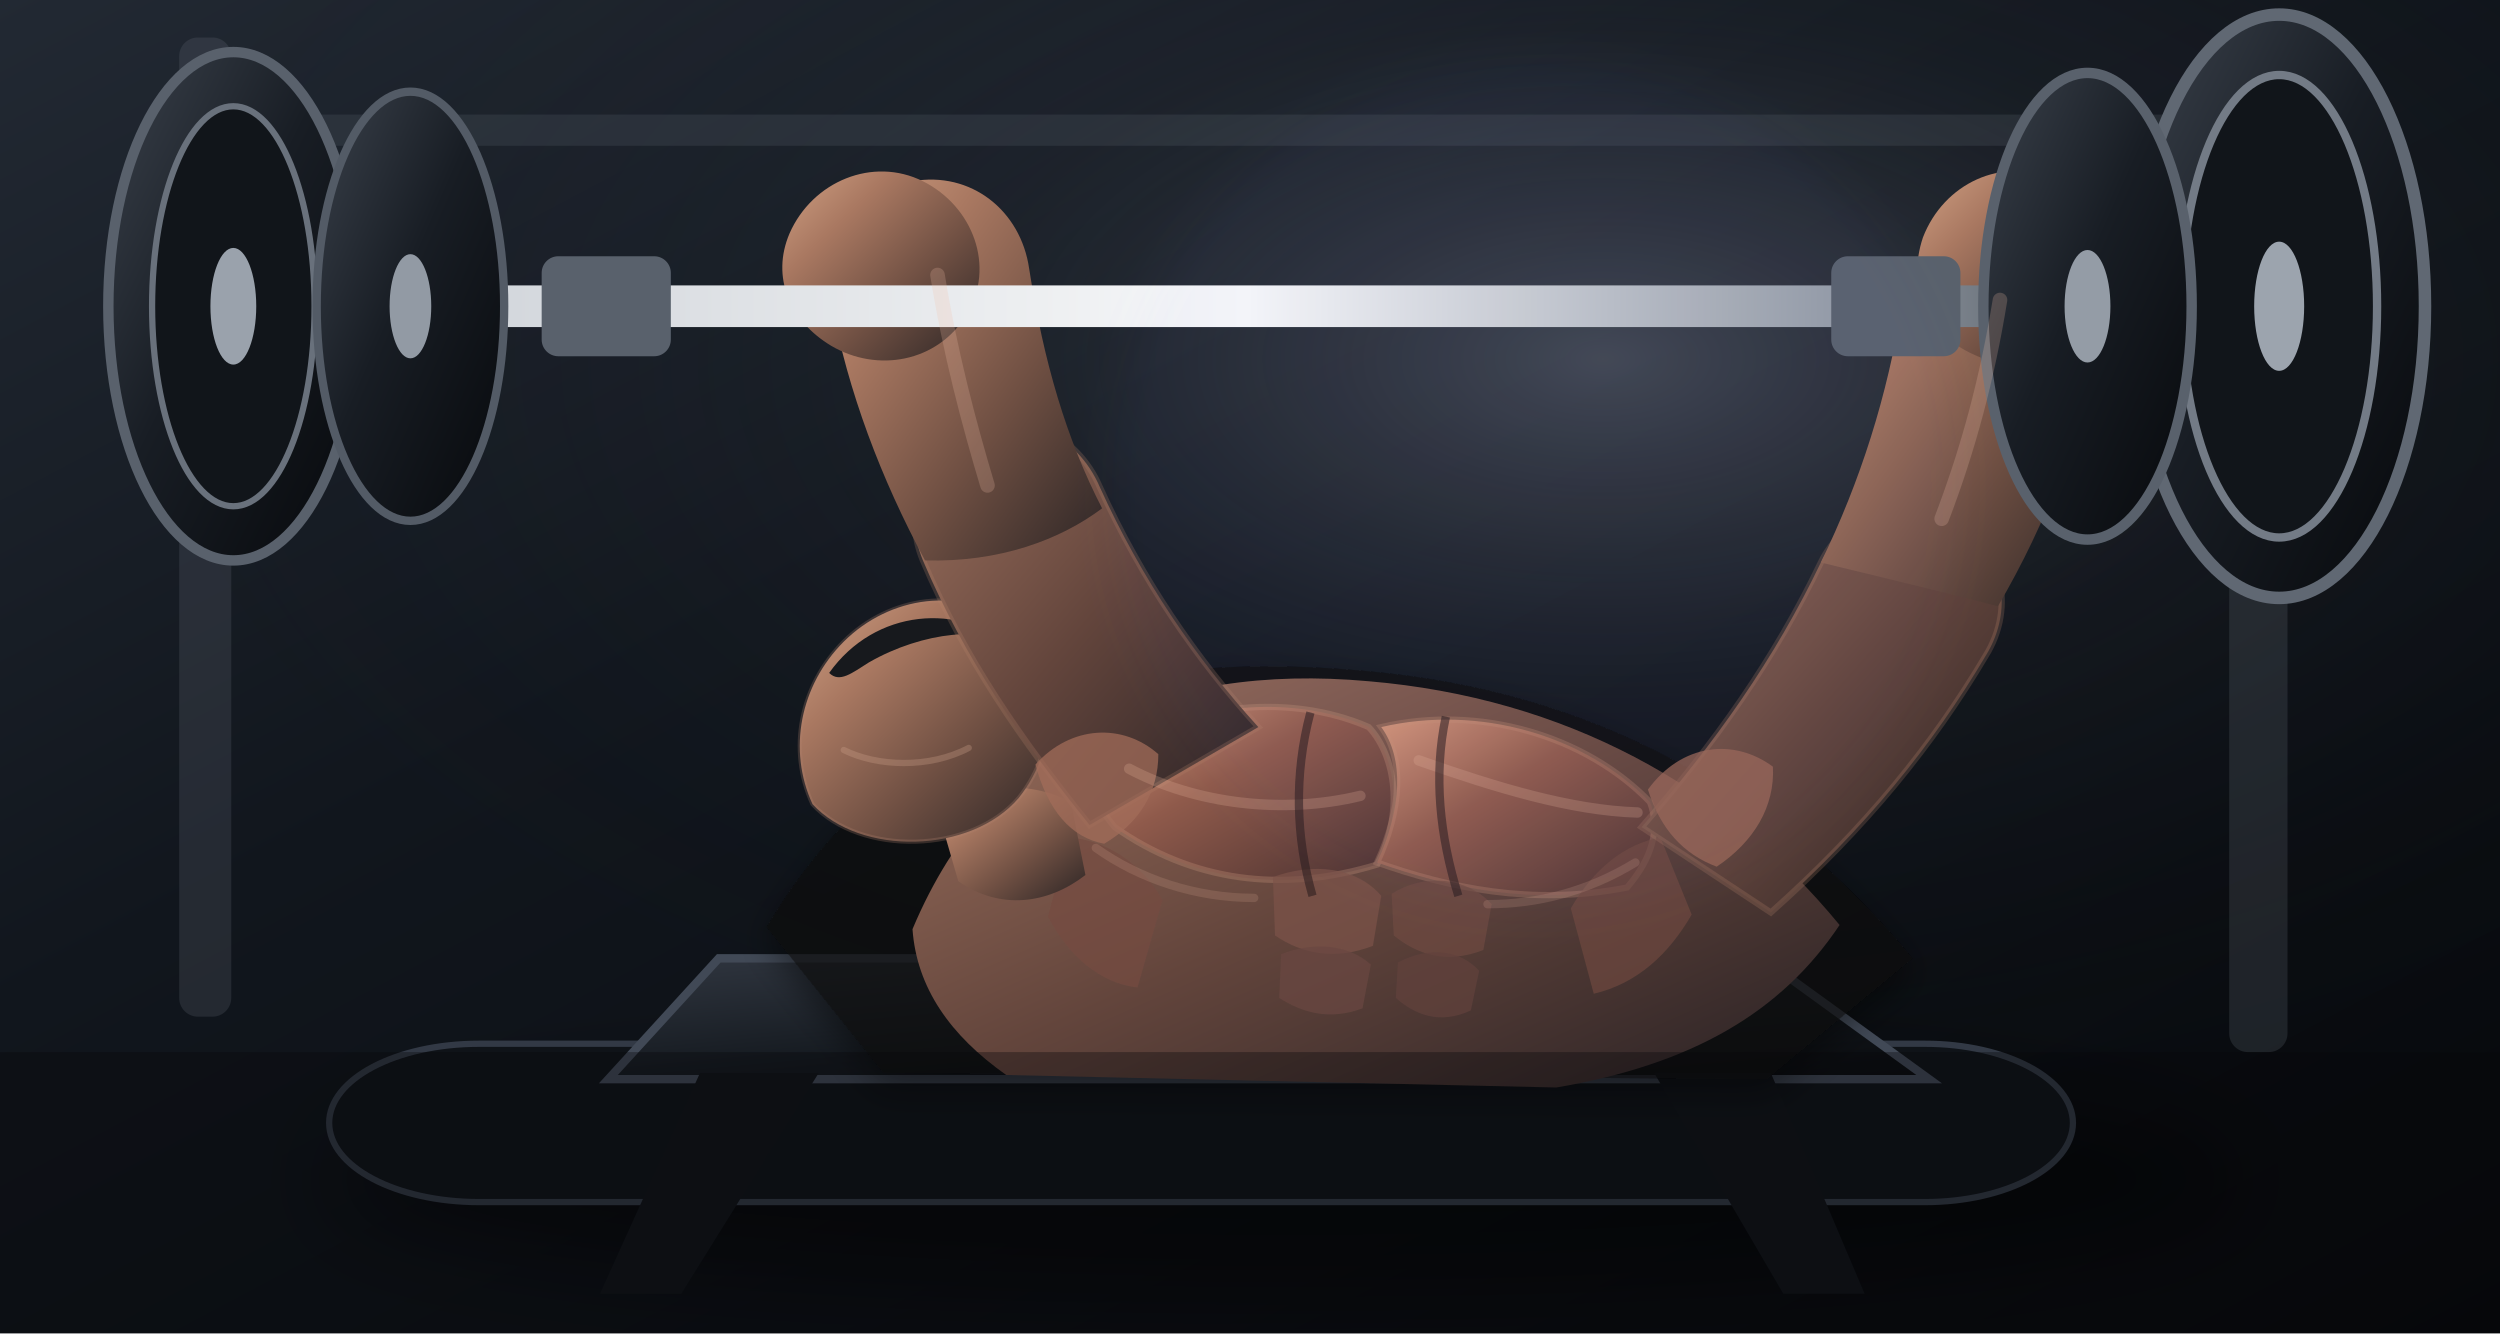
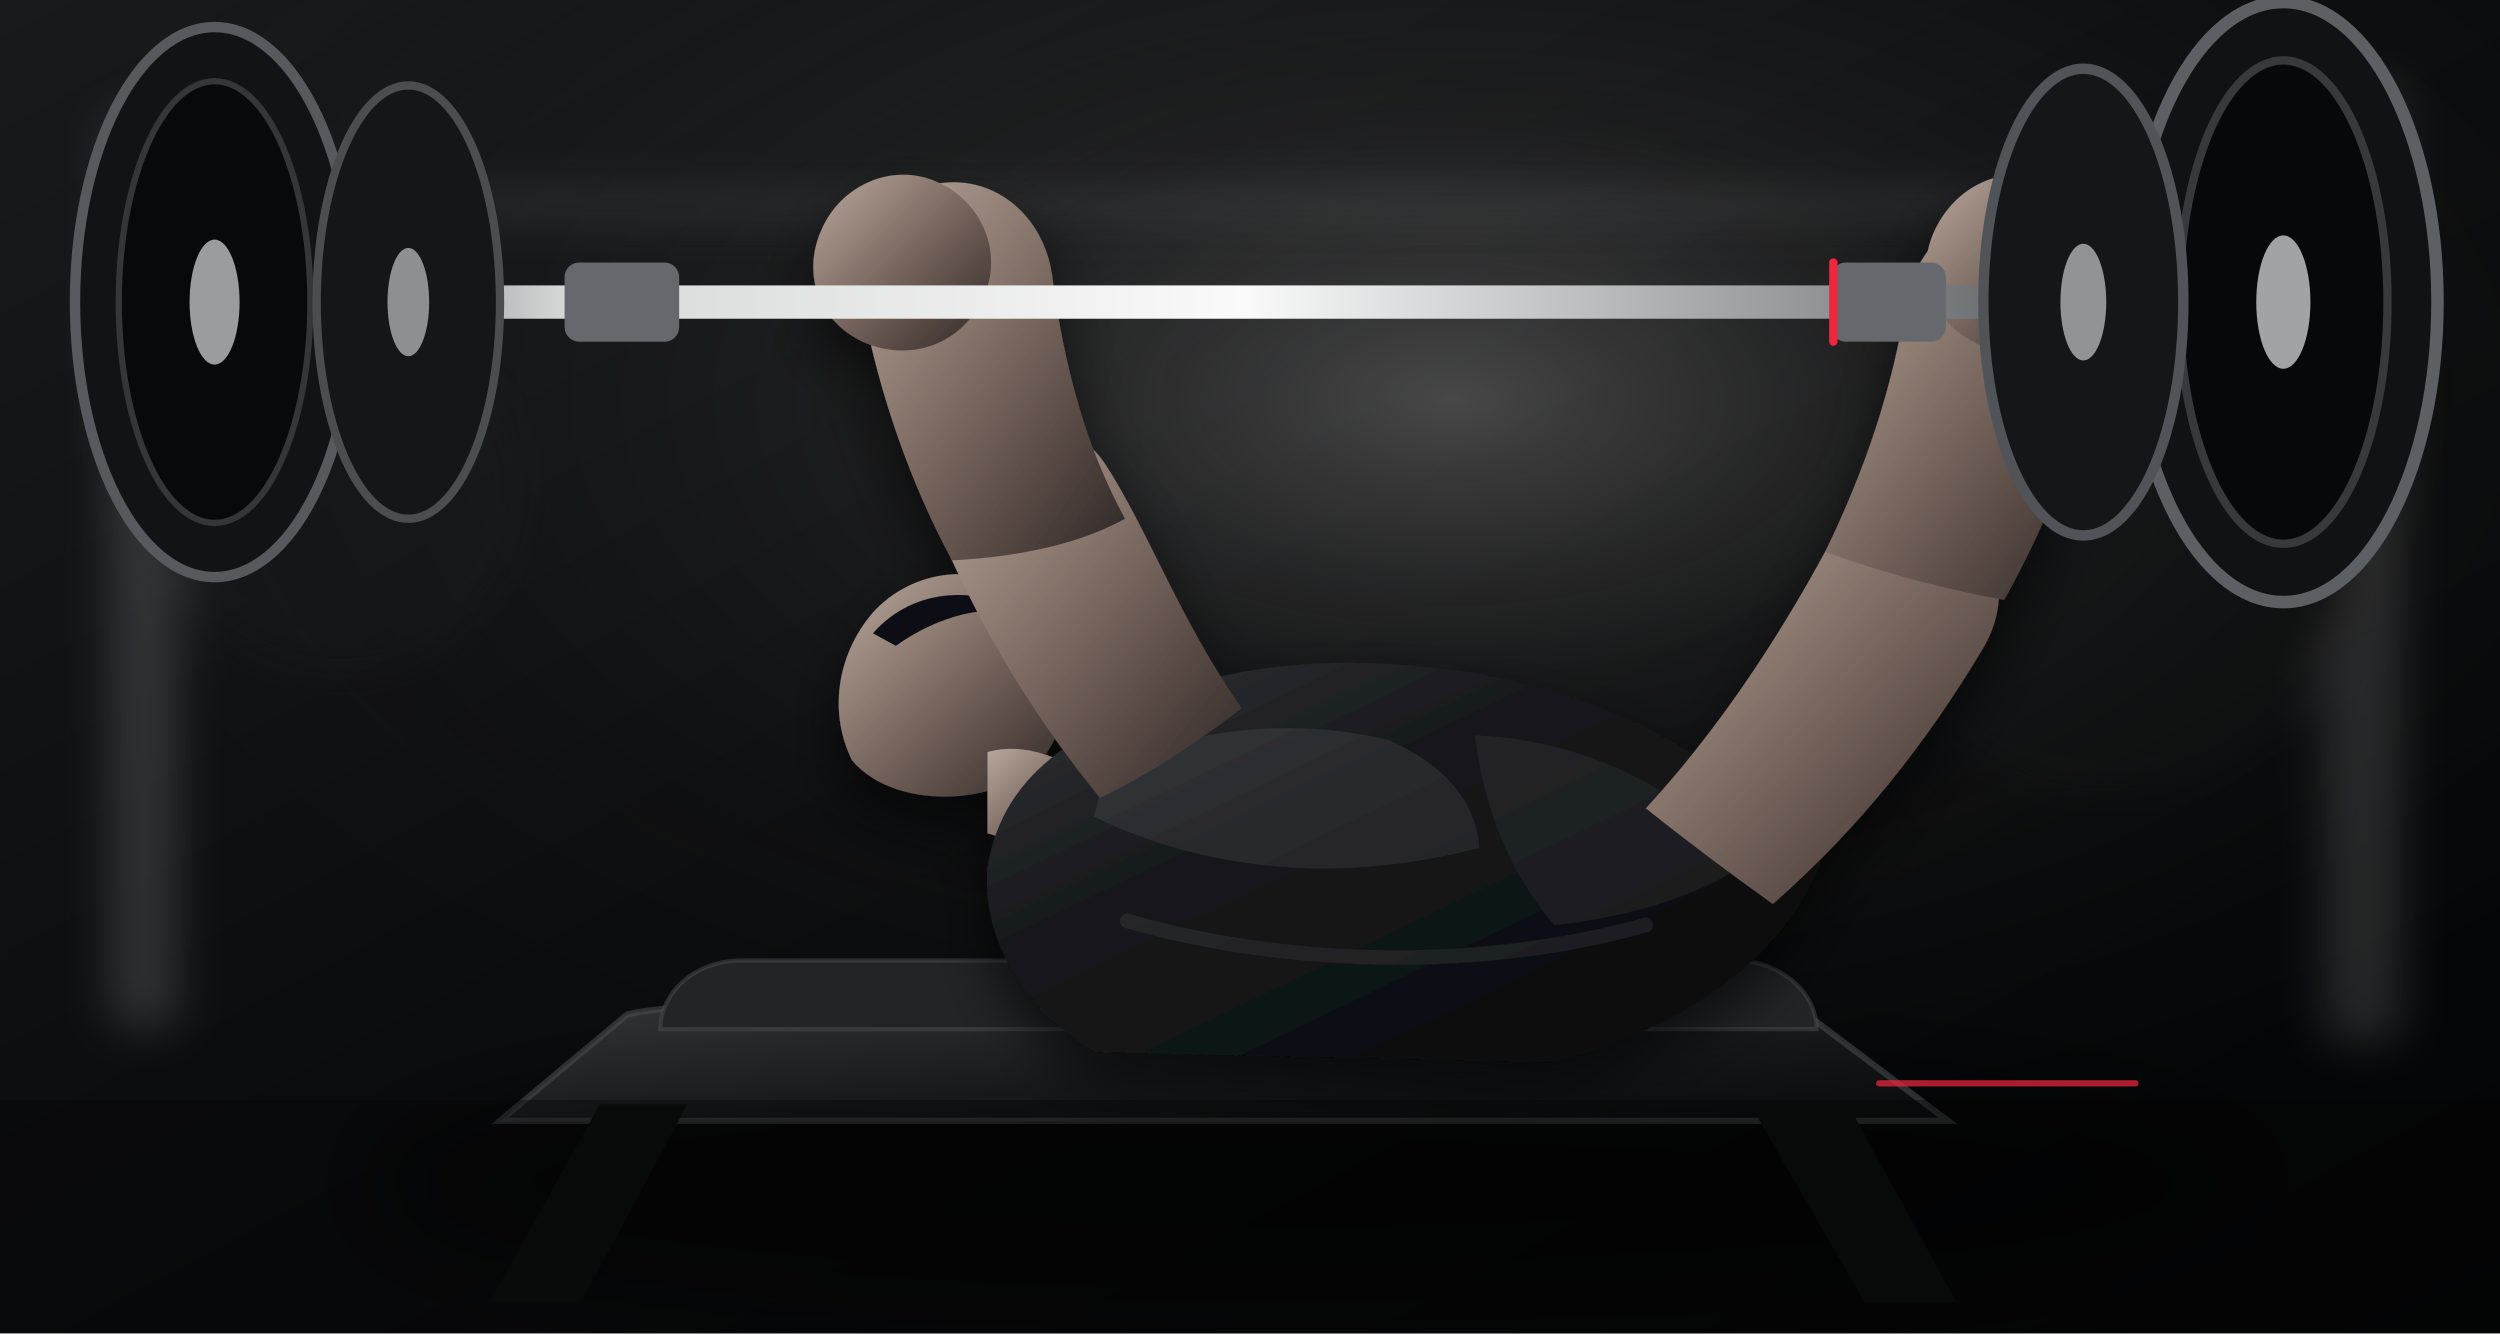
<svg xmlns="http://www.w3.org/2000/svg" viewBox="0 0 1200 640" role="img" aria-labelledby="title desc">
  <defs>
    <linearGradient id="bg" x1="0" y1="0" x2="1" y2="1">
-       <stop stop-color="#222933" />
-       <stop offset=".38" stop-color="#11161d" />
-       <stop offset="1" stop-color="#06080b" />
+       <stop offset="0" stop-color="#181a1d" />
+       <stop offset=".48" stop-color="#0b0c0e" />
+       <stop offset="1" stop-color="#030405" />
    </linearGradient>
-     <radialGradient id="light" cx="64%" cy="27%" r="62%">
-       <stop stop-color="#a9b1c3" stop-opacity=".32" />
-       <stop offset=".42" stop-color="#596170" stop-opacity=".1" />
-       <stop offset="1" stop-color="#090c11" stop-opacity="0" />
+     <radialGradient id="key" cx="58%" cy="30%" r="62%">
+       <stop offset="0" stop-color="#f0ede7" stop-opacity=".26" />
+       <stop offset=".34" stop-color="#a9a59d" stop-opacity=".09" />
+       <stop offset="1" stop-color="#000" stop-opacity="0" />
    </radialGradient>
+     <linearGradient id="metal" x1="0" y1="0" x2="1" y2="0">
+       <stop stop-color="#43474b" />
+       <stop offset=".18" stop-color="#d7d8d8" />
+       <stop offset=".5" stop-color="#fafafa" />
+       <stop offset=".78" stop-color="#8e9295" />
+       <stop offset="1" stop-color="#2b2f32" />
+     </linearGradient>
+     <linearGradient id="cloth" x1="0" y1="0" x2="1" y2="1">
+       <stop stop-color="#33363a" />
+       <stop offset=".36" stop-color="#17191c" />
+       <stop offset="1" stop-color="#070809" />
+     </linearGradient>
    <linearGradient id="skin" x1="0" y1="0" x2="1" y2="1">
-       <stop stop-color="#d0a083" />
-       <stop offset=".28" stop-color="#a97861" />
-       <stop offset=".62" stop-color="#705043" />
-       <stop offset="1" stop-color="#2c2525" />
-     </linearGradient>
-     <linearGradient id="skinDark" x1="0" y1="0" x2="1" y2="1">
-       <stop stop-color="#9d715e" />
-       <stop offset=".5" stop-color="#63453c" />
-       <stop offset="1" stop-color="#282124" />
-     </linearGradient>
-     <linearGradient id="muscleWarm" x1="0" y1="0" x2="1" y2="1">
-       <stop stop-color="#d39479" />
-       <stop offset=".42" stop-color="#8f5a4b" />
-       <stop offset="1" stop-color="#4a3130" />
-     </linearGradient>
-     <linearGradient id="metal" x1="0" y1="0" x2="1" y2="0">
-       <stop stop-color="#252a31" />
-       <stop offset=".13" stop-color="#d3d7dc" />
-       <stop offset=".5" stop-color="#f7f8f9" />
-       <stop offset=".82" stop-color="#89919b" />
-       <stop offset="1" stop-color="#20252b" />
-     </linearGradient>
-     <linearGradient id="plate" x1="0" y1="0" x2="1" y2="1">
-       <stop stop-color="#3a414b" />
-       <stop offset=".46" stop-color="#181d24" />
-       <stop offset="1" stop-color="#07090c" />
+       <stop stop-color="#b9a89d" />
+       <stop offset=".34" stop-color="#8e7c72" />
+       <stop offset=".72" stop-color="#594a45" />
+       <stop offset="1" stop-color="#2c2726" />
    </linearGradient>
    <linearGradient id="bench" x1="0" y1="0" x2="1" y2="1">
-       <stop stop-color="#303640" />
-       <stop offset=".5" stop-color="#151a20" />
-       <stop offset="1" stop-color="#090b0e" />
+       <stop stop-color="#34373b" />
+       <stop offset=".55" stop-color="#17191b" />
+       <stop offset="1" stop-color="#090a0b" />
    </linearGradient>
-     <filter id="shadow" x="-40%" y="-40%" width="180%" height="180%">
-       <feGaussianBlur stdDeviation="22" />
+     <filter id="blur24" x="-30%" y="-30%" width="160%" height="160%">
+       <feGaussianBlur stdDeviation="24" />
    </filter>
-     <filter id="soft" x="-40%" y="-40%" width="180%" height="180%">
+     <filter id="blur10" x="-30%" y="-30%" width="160%" height="160%">
      <feGaussianBlur stdDeviation="10" />
    </filter>
-     <filter id="depth" x="-30%" y="-30%" width="160%" height="160%">
-       <feDropShadow dx="0" dy="7" stdDeviation="8" flood-color="#000" flood-opacity=".6" />
+     <filter id="subjectShadow" x="-25%" y="-25%" width="150%" height="150%">
+       <feDropShadow dx="0" dy="14" stdDeviation="14" flood-color="#000" flood-opacity=".62" />
    </filter>
  </defs>
  <rect width="1200" height="640" fill="url(#bg)" />
-   <rect width="1200" height="640" fill="url(#light)" />
-   <g opacity=".2">
-     <rect x="86" y="18" width="25" height="470" rx="9" fill="#717985" />
-     <rect x="1070" y="15" width="28" height="490" rx="9" fill="#747c87" />
-     <rect x="93" y="55" width="995" height="15" rx="7" fill="#656d77" />
-     <circle cx="102" cy="122" r="7" fill="#d2d5d9" />
-     <circle cx="1083" cy="120" r="7" fill="#d2d5d9" />
+   <rect width="1200" height="640" fill="url(#key)" />
+   <g opacity=".19" filter="url(#blur10)">
+     <rect x="52" y="55" width="34" height="438" rx="10" fill="#b8bab9" />
+     <rect x="1115" y="42" width="38" height="458" rx="10" fill="#a8aaa9" />
+     <rect x="78" y="91" width="1060" height="15" rx="8" fill="#777a7c" />
+     <circle cx="164" cy="235" r="88" fill="#24272a" />
+     <circle cx="1012" cy="263" r="118" fill="#1e2124" />
  </g>
-   <ellipse cx="618" cy="566" rx="460" ry="57" fill="#000" opacity=".54" filter="url(#shadow)" />
-   <path d="M230 501h694c39 0 71 17 71 38s-32 38-71 38H230c-40 0-72-17-72-38s32-38 72-38Z" fill="#0f1318" stroke="#323945" stroke-width="3" />
-   <path d="M345 460h501l80 58H292Z" fill="url(#bench)" stroke="#414956" stroke-width="4" />
-   <path d="M393 515l-66 106h-39l48-106Zm401 0 62 106h39l-45-106Z" fill="#101419" />
-   <path d="M368 445 C430 340 535 309 665 323 C775 335 858 387 918 460 L848 518 L424 515Z" fill="#0a0c0f" opacity=".72" filter="url(#depth)" />
-   <path d="M438 446 C477 353 558 318 657 327 C751 335 828 377 883 444 C855 486 812 511 747 522 L483 516 C456 497 440 474 438 446Z" fill="url(#skinDark)" />
-   <path d="M525 367 C565 337 618 332 657 349 C670 363 674 390 661 415 C615 429 572 423 535 397 C526 386 522 377 525 367Z" fill="url(#muscleWarm)" stroke="#c49178" stroke-opacity=".32" stroke-width="3" />
-   <path d="M663 349 C710 338 761 353 792 385 C797 398 793 412 781 426 C735 435 695 426 661 414 C673 388 674 364 663 349Z" fill="url(#muscleWarm)" stroke="#c49178" stroke-opacity=".28" stroke-width="3" />
-   <path d="M611 421 C630 414 651 416 663 430 L659 454 C641 461 625 458 612 449Z" fill="#7c5248" opacity=".7" />
-   <path d="M615 458 C630 452 647 453 658 463 L654 484 C638 490 625 486 614 479Z" fill="#6a4741" opacity=".72" />
-   <path d="M668 429 C684 419 704 421 716 434 L712 456 C694 463 680 458 669 449Z" fill="#704b42" opacity=".66" />
-   <path d="M671 462 C686 454 701 456 710 466 L706 485 C691 492 679 487 670 479Z" fill="#61413c" opacity=".72" />
-   <path d="M513 402 C530 403 548 414 558 432 L546 474 C528 472 513 459 503 440Z" fill="#754b41" opacity=".68" />
-   <path d="M797 402 C780 405 765 417 754 436 L765 477 C786 472 801 458 812 439Z" fill="#71493f" opacity=".66" />
-   <path d="M451 392 C468 376 493 374 514 385 L521 420 C503 434 480 437 460 423Z" fill="url(#skin)" />
-   <path d="M390 386 C378 360 384 329 405 308 C427 286 462 281 485 300 C509 321 509 358 489 383 C466 410 413 411 390 386Z" fill="url(#skin)" stroke="#b48672" stroke-opacity=".25" stroke-width="2" />
-   <path d="M398 323 C420 292 461 289 486 311 C475 300 443 303 417 318 C409 323 403 328 398 323Z" fill="#17191d" />
-   <path d="M405 360 C421 368 446 369 465 359" fill="none" stroke="#d0a58d" stroke-opacity=".3" stroke-width="3" stroke-linecap="round" />
-   <path d="M523 396 C490 355 463 316 443 269 C433 245 443 218 465 207 C489 195 517 208 528 234 C548 278 574 316 604 349Z" fill="url(#skinDark)" stroke="#b6816b" stroke-opacity=".24" stroke-width="3" />
-   <path d="M444 269 C423 230 407 188 399 145 C394 117 411 92 438 87 C466 82 490 101 494 129 C501 174 512 211 529 244 C509 259 480 270 444 269Z" fill="url(#skin)" />
-   <path d="M788 397 C823 357 852 316 874 270 C885 247 914 237 936 249 C961 262 968 291 953 315 C928 357 896 397 850 438Z" fill="url(#skinDark)" stroke="#b6816b" stroke-opacity=".24" stroke-width="3" />
-   <path d="M874 270 C893 231 906 190 913 146 C917 118 941 99 968 103 C996 108 1013 133 1008 161 C999 207 983 250 959 291 C936 285 907 278 874 270Z" fill="url(#skin)" />
-   <path d="M497 367 C514 348 539 347 556 362 C556 380 547 395 530 405 C514 402 503 389 497 367Z" fill="#a26c59" opacity=".74" />
-   <path d="M791 379 C807 357 832 354 851 368 C852 387 842 404 824 416 C808 410 797 398 791 379Z" fill="#9a6655" opacity=".74" />
-   <path d="M379 112 C390 87 419 75 443 87 C467 99 478 128 464 151 C450 174 421 179 399 166 C379 154 370 133 379 112Z" fill="url(#skin)" />
-   <path d="M923 114 C933 88 961 75 986 86 C1011 97 1022 125 1010 149 C998 174 970 181 947 170 C925 160 915 138 923 114Z" fill="url(#skin)" />
-   <rect x="108" y="137" width="982" height="20" rx="10" fill="url(#metal)" />
-   <rect x="260" y="123" width="62" height="48" rx="8" fill="#59616c" />
-   <rect x="879" y="123" width="62" height="48" rx="8" fill="#59616c" />
-   <g transform="translate(112 147)">
-     <ellipse rx="60" ry="122" fill="url(#plate)" stroke="#59616c" stroke-width="5" />
-     <ellipse rx="39" ry="96" fill="#11151a" stroke="#69717c" stroke-width="3" />
-     <ellipse rx="11" ry="28" fill="#9aa2ac" />
+   <ellipse cx="633" cy="568" rx="455" ry="63" fill="#000" opacity=".58" filter="url(#blur24)" />
+   <g>
+     <path d="M301 487 C348 474 810 474 870 489 L935 538 H240 Z" fill="url(#bench)" stroke="#4c4e50" stroke-opacity=".55" stroke-width="3" />
+     <path d="M330 530 L279 625 H235 L288 530 Z M840 530 L895 625 H939 L887 530 Z" fill="#0b0c0d" />
+     <path d="M356 461 H833 C854 461 872 476 872 494 H317 C317 476 334 461 356 461 Z" fill="#222427" stroke="#505255" stroke-opacity=".44" stroke-width="2" />
  </g>
-   <g transform="translate(197 147)">
-     <ellipse rx="45" ry="103" fill="url(#plate)" stroke="#535b66" stroke-width="4" />
-     <ellipse rx="10" ry="25" fill="#929aa4" />
+   <g filter="url(#subjectShadow)">
+     <path d="M409 365 C398 343 401 315 419 294 C438 273 471 269 493 287 C515 306 518 339 502 362 C486 386 431 391 409 365 Z" fill="url(#skin)" />
+     <path d="M419 304 C439 281 472 281 493 296 C476 289 451 295 430 310 Z" fill="#101113" />
+     <path d="M474 361 C491 356 513 363 529 380 L511 411 L474 400 Z" fill="url(#skin)" />
+     <path d="M507 362 C551 326 613 313 683 320 C760 327 826 359 874 414 C857 458 811 493 745 510 L526 505 C490 484 471 449 474 416 C478 392 490 375 507 362 Z" fill="url(#cloth)" />
+     <path d="M531 369 C575 348 622 345 666 355 C694 367 709 386 710 407 C645 424 581 419 525 392 Z" fill="#5c5f62" opacity=".24" />
+     <path d="M708 353 C760 355 806 378 839 414 C815 430 783 440 746 444 C724 418 712 387 708 353 Z" fill="#64676a" opacity=".15" />
+     <path d="M541 442 C610 462 704 468 790 444" fill="none" stroke="#9b9d9e" stroke-opacity=".11" stroke-width="7" stroke-linecap="round" />
+     <path d="M528 383 C501 350 476 311 457 269 C447 247 452 223 471 210 C490 197 516 202 530 222 C551 254 566 297 596 340 C575 356 553 371 528 383 Z" fill="url(#skin)" />
+     <path d="M457 269 C438 234 422 190 414 146 C408 116 425 92 451 88 C478 84 501 104 505 132 C511 178 522 216 540 249 C520 260 493 267 457 269 Z" fill="url(#skin)" />
+     <path d="M790 388 C824 351 852 309 876 265 C889 242 917 234 938 247 C960 260 966 287 952 311 C925 356 894 396 851 434 C830 419 810 404 790 388 Z" fill="url(#skin)" />
+     <path d="M876 265 C895 226 908 188 915 145 C920 116 944 98 970 102 C997 106 1014 131 1009 159 C1000 206 985 247 962 288 C935 283 907 276 876 265 Z" fill="url(#skin)" />
+     <path d="M394 111 C403 89 428 78 449 87 C471 96 482 121 472 143 C461 166 436 174 414 164 C393 154 385 132 394 111 Z" fill="url(#skin)" />
+     <path d="M928 112 C938 89 962 78 984 87 C1006 96 1017 121 1007 144 C997 167 971 175 949 165 C928 155 919 133 928 112 Z" fill="url(#skin)" />
  </g>
-   <g transform="translate(1094 147)">
-     <ellipse rx="70" ry="140" fill="url(#plate)" stroke="#606873" stroke-width="6" />
-     <ellipse rx="47" ry="111" fill="#11151a" stroke="#737b86" stroke-width="4" />
-     <ellipse rx="12" ry="31" fill="#9ca4ae" />
+   <rect x="92" y="137" width="1010" height="16" rx="8" fill="url(#metal)" />
+   <rect x="271" y="126" width="55" height="38" rx="7" fill="#65696d" />
+   <rect x="879" y="126" width="55" height="38" rx="7" fill="#65696d" />
+   <g transform="translate(103 145)">
+     <ellipse rx="67" ry="132" fill="#111315" stroke="#565a5e" stroke-width="5" />
+     <ellipse rx="46" ry="106" fill="#08090a" stroke="#34373a" stroke-width="3" />
+     <ellipse rx="12" ry="30" fill="#9a9da0" />
  </g>
-   <g transform="translate(1002 147)">
-     <ellipse rx="50" ry="112" fill="url(#plate)" stroke="#59616c" stroke-width="5" />
-     <ellipse rx="11" ry="27" fill="#949ca6" />
+   <g transform="translate(196 145)">
+     <ellipse rx="44" ry="104" fill="#141618" stroke="#4a4e51" stroke-width="4" />
+     <ellipse rx="10" ry="26" fill="#8d9093" />
  </g>
-   <path d="M542 369 C574 386 616 391 653 382 M681 365 C718 378 754 389 786 390" fill="none" stroke="#e2b199" stroke-width="5" opacity=".25" stroke-linecap="round" />
-   <path d="M526 407 C547 422 574 431 602 431 M785 414 C762 428 738 434 714 434" fill="none" stroke="#e0ae95" stroke-width="4" opacity=".18" stroke-linecap="round" />
-   <path d="M474 233 C465 203 456 169 450 132 M932 249 C945 215 954 181 960 144" fill="none" stroke="#f0c0a7" stroke-width="7" opacity=".22" stroke-linecap="round" />
-   <path d="M629 342 C621 372 622 402 630 430 M694 344 C688 372 691 401 700 430" fill="none" stroke="#27191b" stroke-width="4" opacity=".55" />
-   <circle cx="737" cy="234" r="205" fill="#7c82ff" opacity=".035" filter="url(#soft)" />
-   <rect y="505" width="1200" height="135" fill="#05070a" opacity=".34" />
+   <g transform="translate(1096 145)">
+     <ellipse rx="74" ry="144" fill="#101214" stroke="#5c6064" stroke-width="6" />
+     <ellipse rx="50" ry="116" fill="#070809" stroke="#373a3d" stroke-width="4" />
+     <ellipse rx="13" ry="32" fill="#a1a4a7" />
+   </g>
+   <g transform="translate(1000 145)">
+     <ellipse rx="48" ry="112" fill="#141618" stroke="#505458" stroke-width="5" />
+     <ellipse rx="11" ry="28" fill="#919497" />
+   </g>
+   <rect x="878" y="124" width="4" height="42" rx="2" fill="#ef263d" />
+   <path d="M902 520 H1025" stroke="#ef263d" stroke-width="3" stroke-linecap="round" opacity=".72" />
+   <rect y="528" width="1200" height="112" fill="#020303" opacity=".36" />
</svg>
